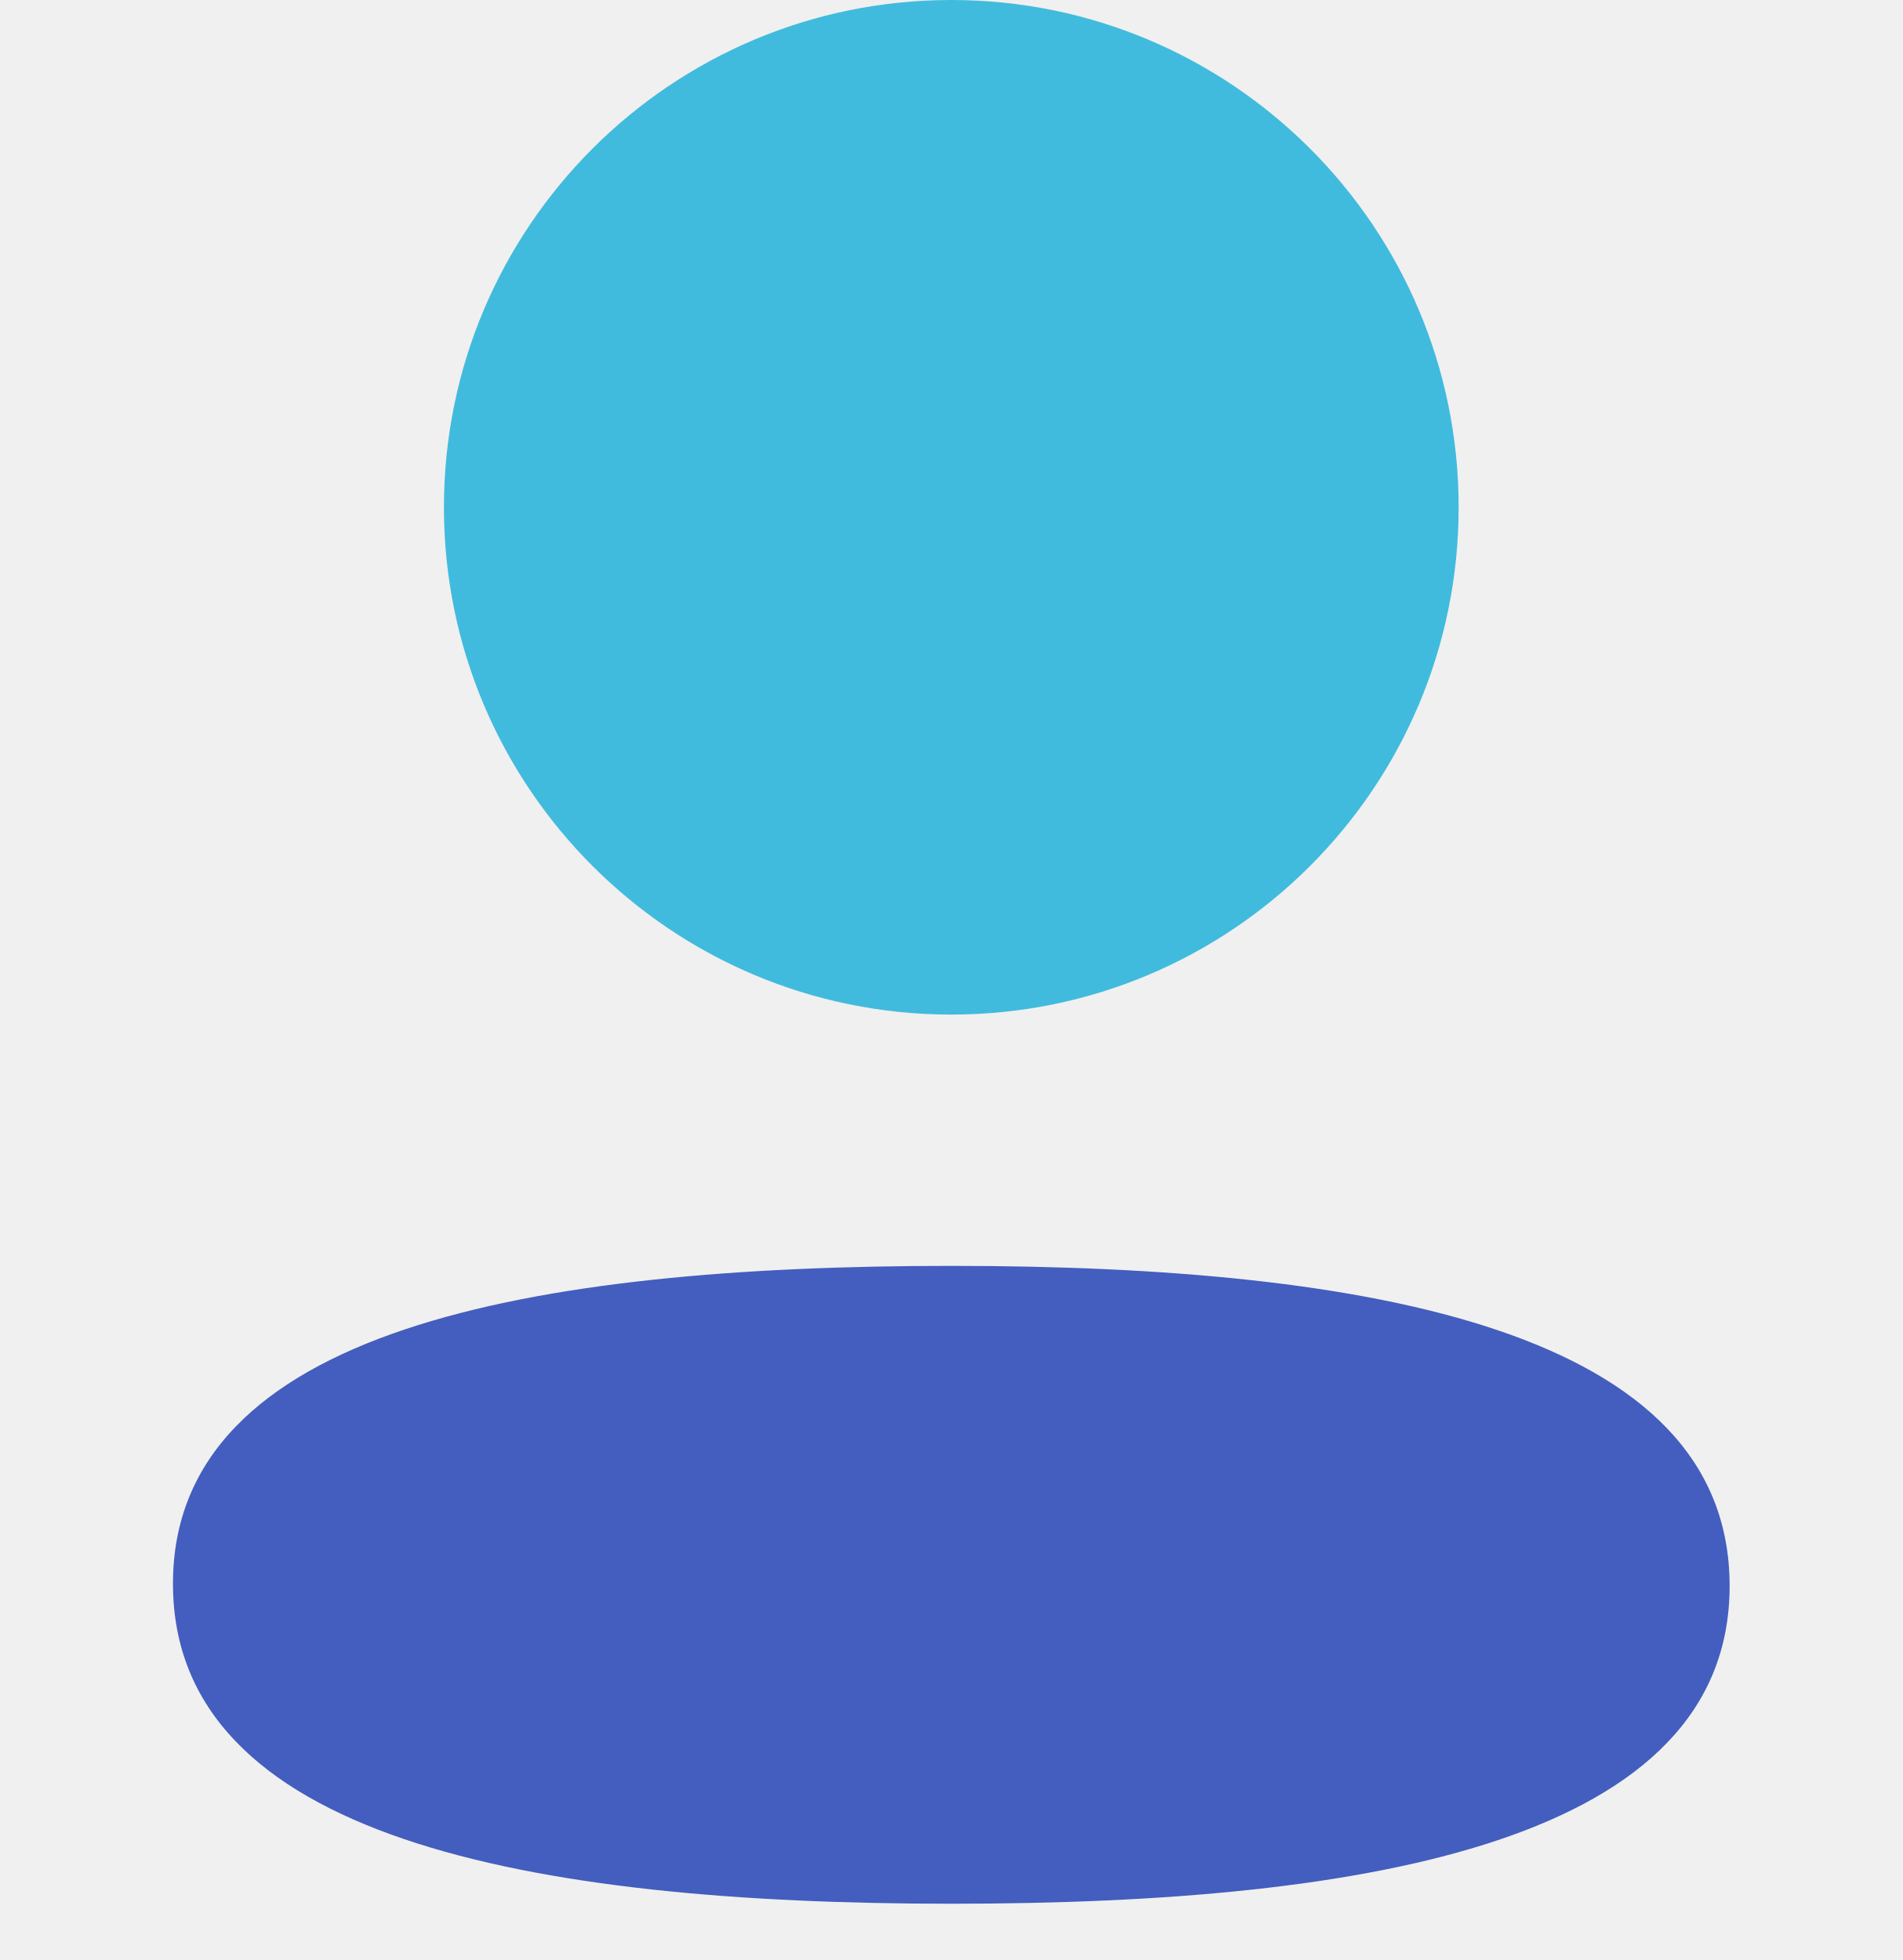
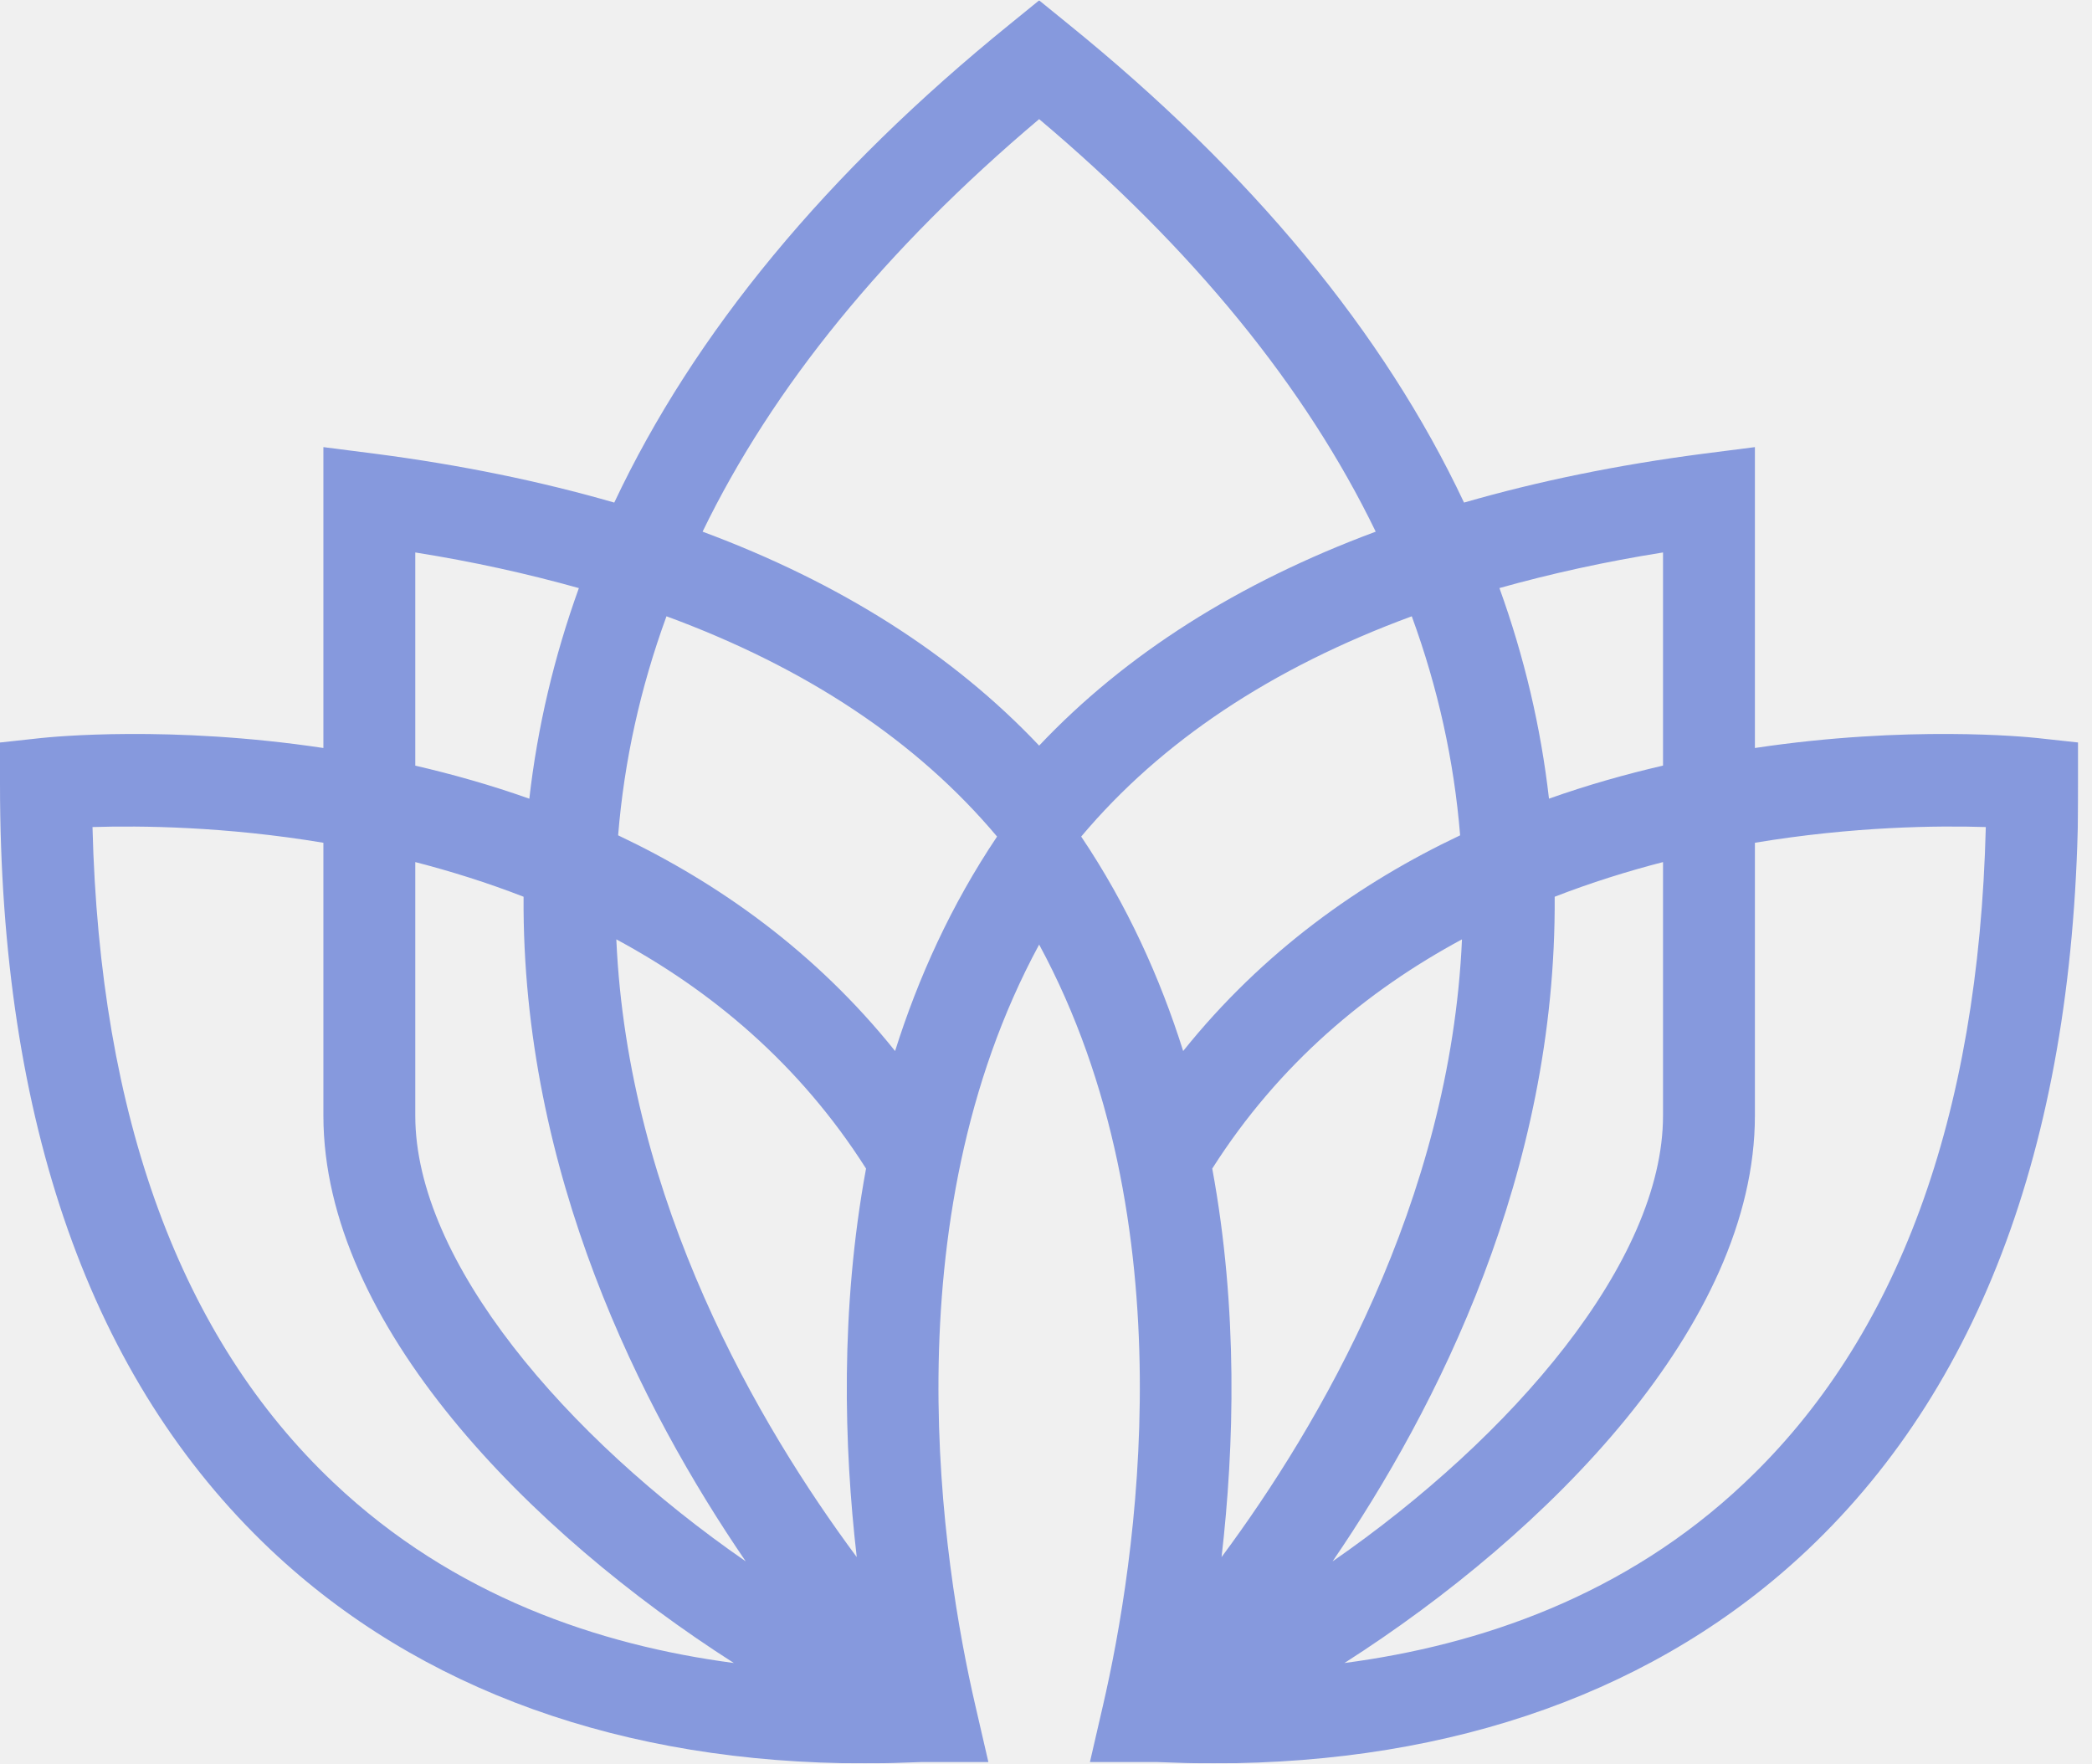
- <svg xmlns="http://www.w3.org/2000/svg" viewBox="0 0 33 34" fill-rule="evenodd" stroke-linejoin="round" stroke-miterlimit="2">
-   <path d="M3 27.472c0 4.409 6.18 5.552 13.5 5.552 7.281 0 13.5-1.103 13.5-5.513s-6.179-5.552-13.5-5.552c-7.281 0-13.5 1.103-13.5 5.513z" fill="#435ebe" fill-rule="nonzero" />
-   <circle cx="16.5" cy="8.8" r="8.8" fill="#41bbdd" />
+ <svg xmlns="http://www.w3.org/2000/svg" width="51" height="43" viewBox="0 0 51 43" fill="none">
+   <mask id="mask0_181_103" style="mask-type:luminance" maskUnits="userSpaceOnUse" x="0" y="0" width="51" height="43">
+     <path d="M0 0H50.667V43H0V0Z" fill="white" />
+   </mask>
+   <g mask="url(#mask0_181_103)">
+     <mask id="mask1_181_103" style="mask-type:luminance" maskUnits="userSpaceOnUse" x="0" y="0" width="51" height="43">
+       <path d="M50.666 19.107V18.101L49.666 17.992C49.397 17.964 46.514 17.675 42.782 18.235V10.9L41.516 11.062C39.425 11.334 37.484 11.734 35.691 12.252C33.742 8.117 30.519 4.211 26.039 0.583L25.333 0.009L24.627 0.583C20.147 4.211 16.924 8.117 14.975 12.252C13.182 11.734 11.241 11.334 9.15 11.062L7.884 10.9V18.235C4.151 17.675 1.269 17.964 1.001 17.992L0 18.101V19.107C0 27.357 2.218 33.637 6.596 37.778C10.217 41.202 15.199 42.988 21.076 42.988C21.539 42.988 22.009 42.974 22.485 42.955H24.095L23.776 41.572C22.98 38.128 21.662 29.807 25.333 23.027C29.004 29.807 27.686 38.128 26.89 41.572L26.571 42.955H28.181C28.657 42.974 29.127 42.988 29.59 42.988C35.467 42.988 40.45 41.202 44.07 37.778C48.448 33.637 50.666 27.357 50.666 19.107ZM40.542 13.468V18.664C39.635 18.874 38.7 19.137 37.762 19.47C37.563 17.726 37.16 16.013 36.554 14.336C37.803 13.986 39.13 13.692 40.542 13.468ZM10.124 13.468C11.535 13.692 12.863 13.987 14.112 14.337C13.507 16.014 13.103 17.727 12.904 19.471C11.966 19.138 11.031 18.875 10.124 18.665V13.468ZM8.136 36.148C4.405 32.623 2.431 27.248 2.255 20.162C3.417 20.126 5.481 20.145 7.884 20.545V27.197C7.884 32.284 12.925 37.368 17.89 40.541C14.61 40.109 11.05 38.909 8.136 36.148ZM10.124 27.198V21.016C10.992 21.24 11.879 21.517 12.764 21.861C12.72 28.589 15.627 34.331 18.18 38.063C13.798 35.031 10.124 30.751 10.124 27.198ZM20.886 37.959C18.505 34.753 15.307 29.297 15.025 22.9C17.324 24.138 19.483 25.923 21.113 28.488C20.48 31.918 20.575 35.269 20.886 37.959ZM21.821 25.622C19.875 23.194 17.505 21.517 15.069 20.364C15.217 18.549 15.61 16.769 16.248 15.024C19.659 16.279 22.355 18.071 24.307 20.394C23.19 22.058 22.387 23.829 21.821 25.622ZM25.333 18.177C23.227 15.949 20.483 14.207 17.128 12.961C18.839 9.433 21.577 6.074 25.333 2.904C29.089 6.074 31.828 9.433 33.538 12.961C30.183 14.207 27.439 15.948 25.333 18.177ZM26.358 20.394C28.31 18.071 31.007 16.279 34.417 15.024C35.056 16.768 35.448 18.549 35.596 20.364C33.16 21.517 30.79 23.194 28.844 25.622C28.279 23.829 27.476 22.058 26.358 20.394ZM29.553 28.488C31.183 25.924 33.342 24.138 35.641 22.9C35.359 29.297 32.161 34.753 29.78 37.959C30.091 35.269 30.186 31.918 29.553 28.488ZM37.901 21.861C38.787 21.517 39.674 21.24 40.542 21.016V27.198C40.542 30.751 36.868 35.031 32.486 38.064C35.039 34.331 37.946 28.589 37.901 21.861ZM42.53 36.148C39.615 38.909 36.055 40.11 32.776 40.541C37.741 37.368 42.782 32.285 42.782 27.197V20.545C45.185 20.145 47.249 20.125 48.411 20.162C48.235 27.248 46.261 32.623 42.53 36.148Z" fill="white" />
+     </mask>
+     <g mask="url(#mask1_181_103)">
+       <path d="M0 0.009V42.988H50.666V0.009H0Z" fill="#8699DD" />
+     </g>
+   </g>
</svg>
